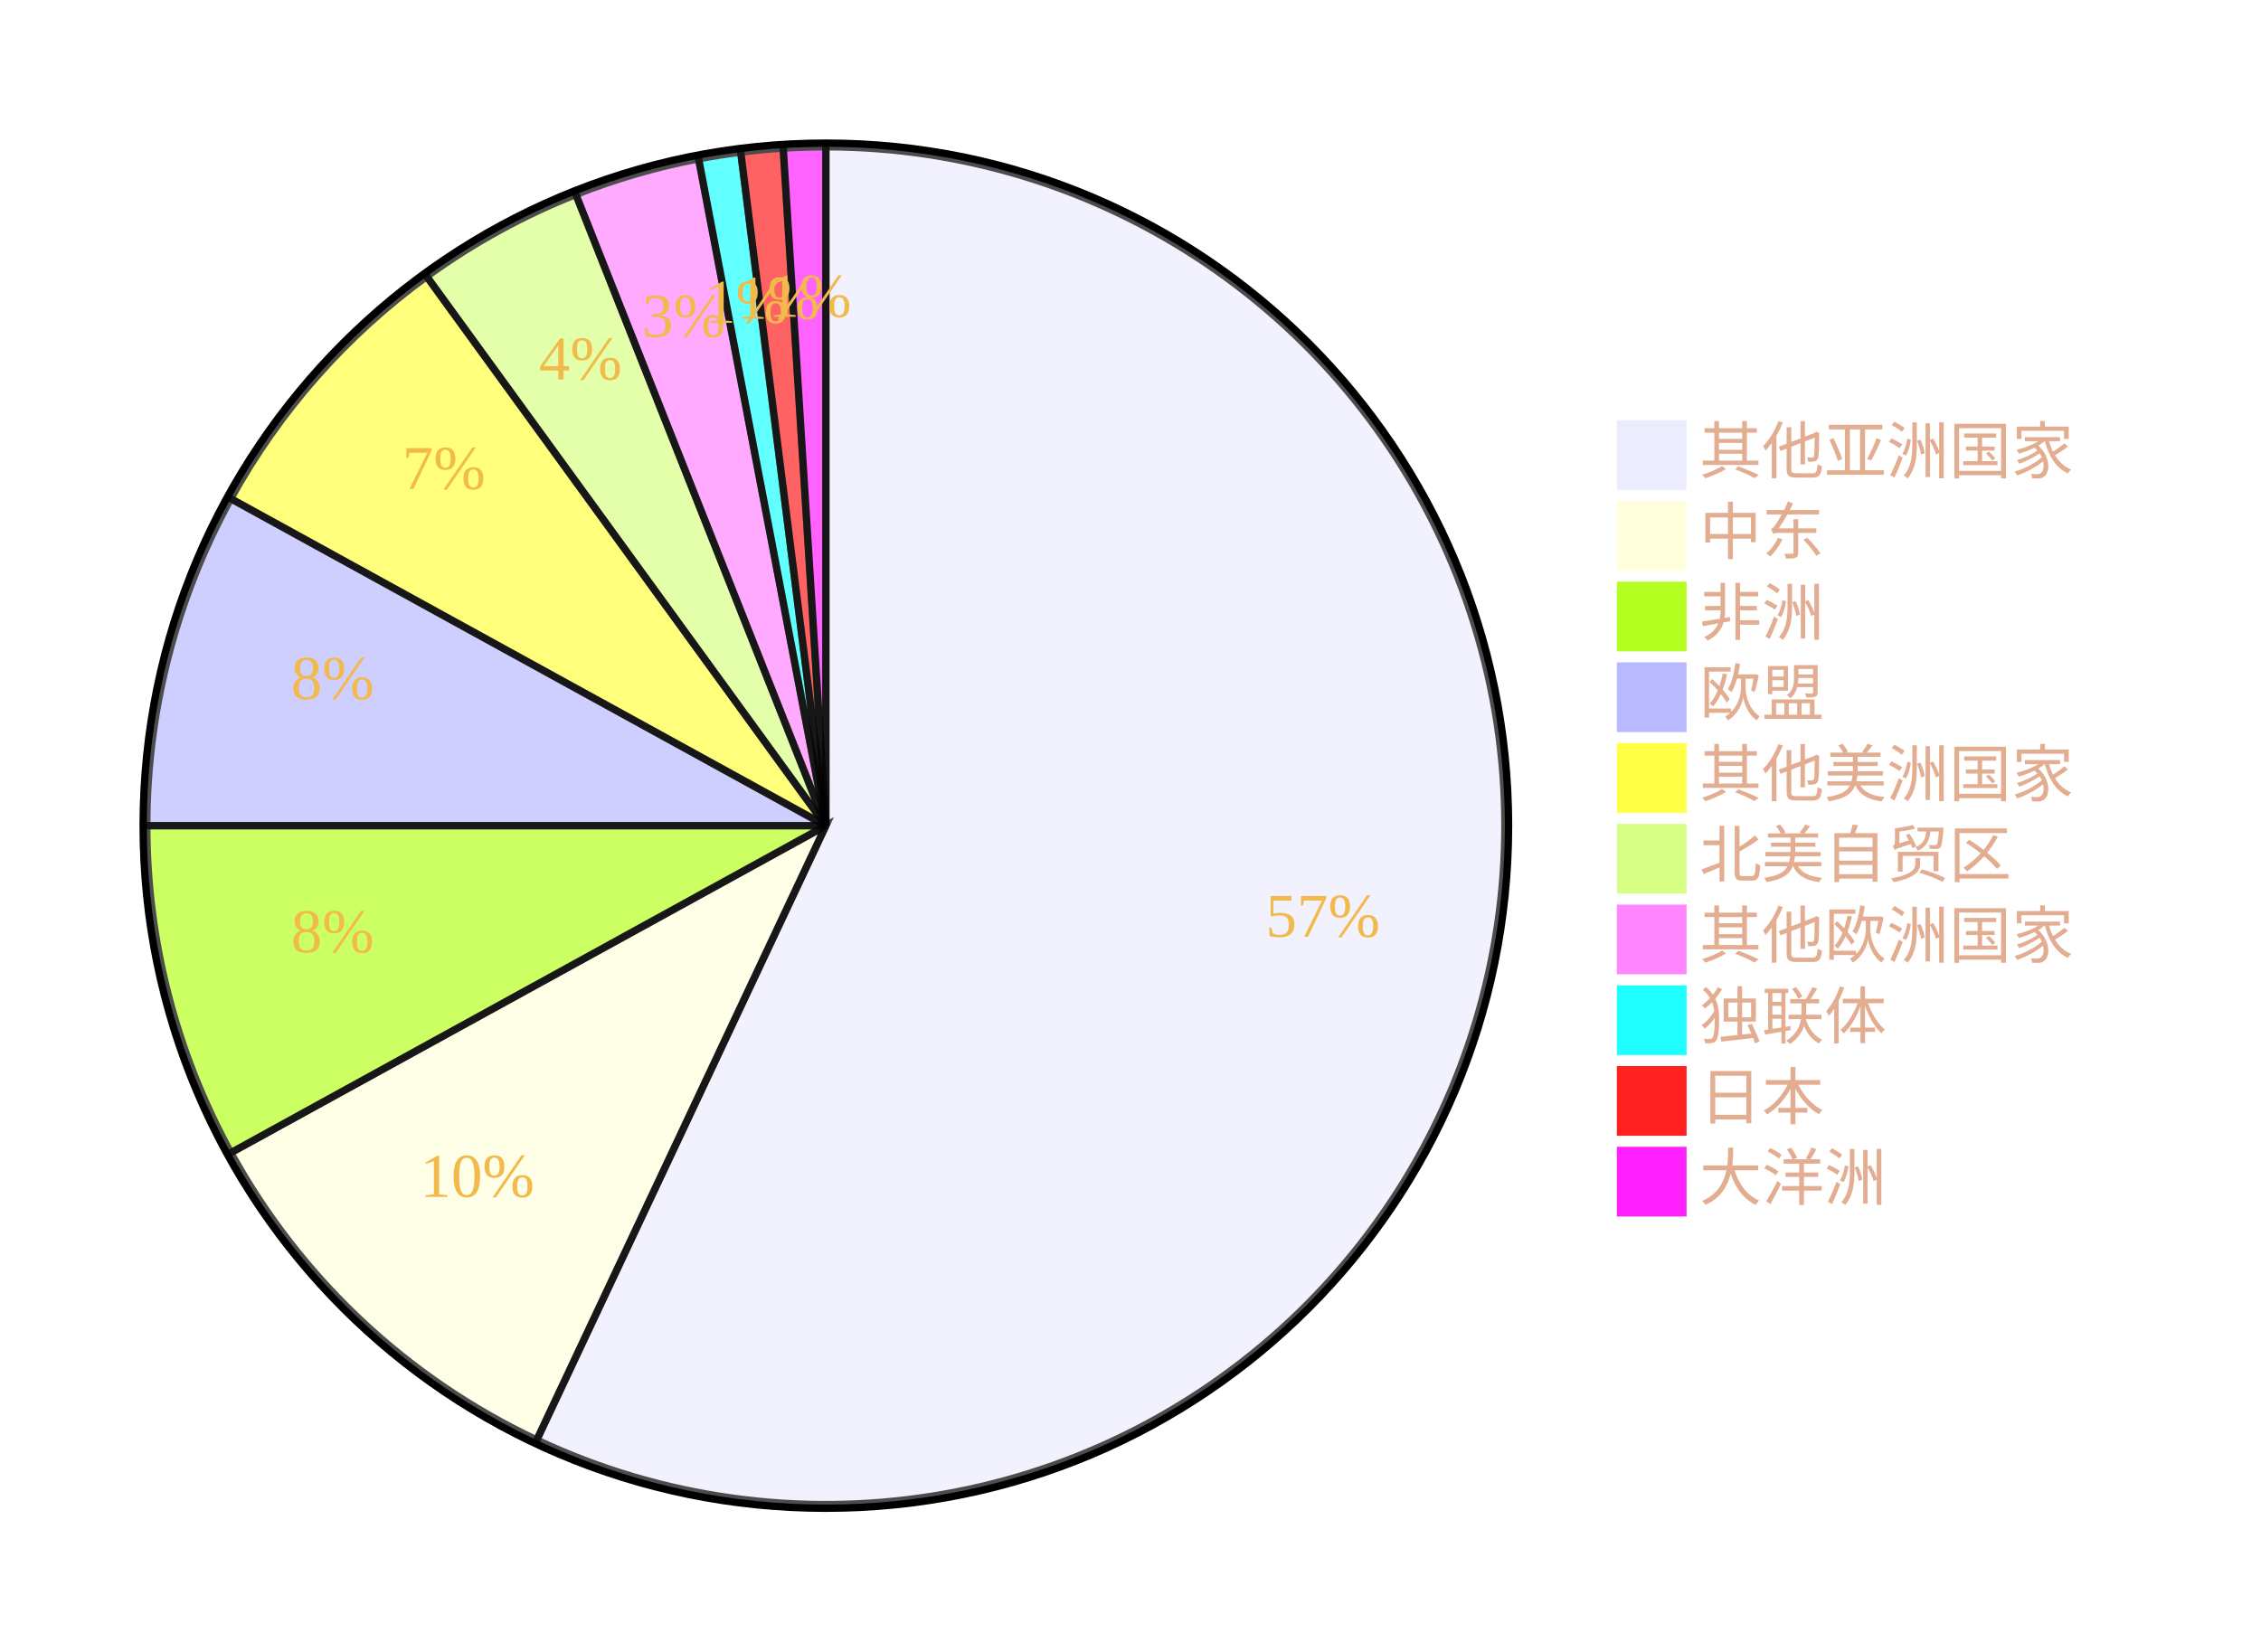
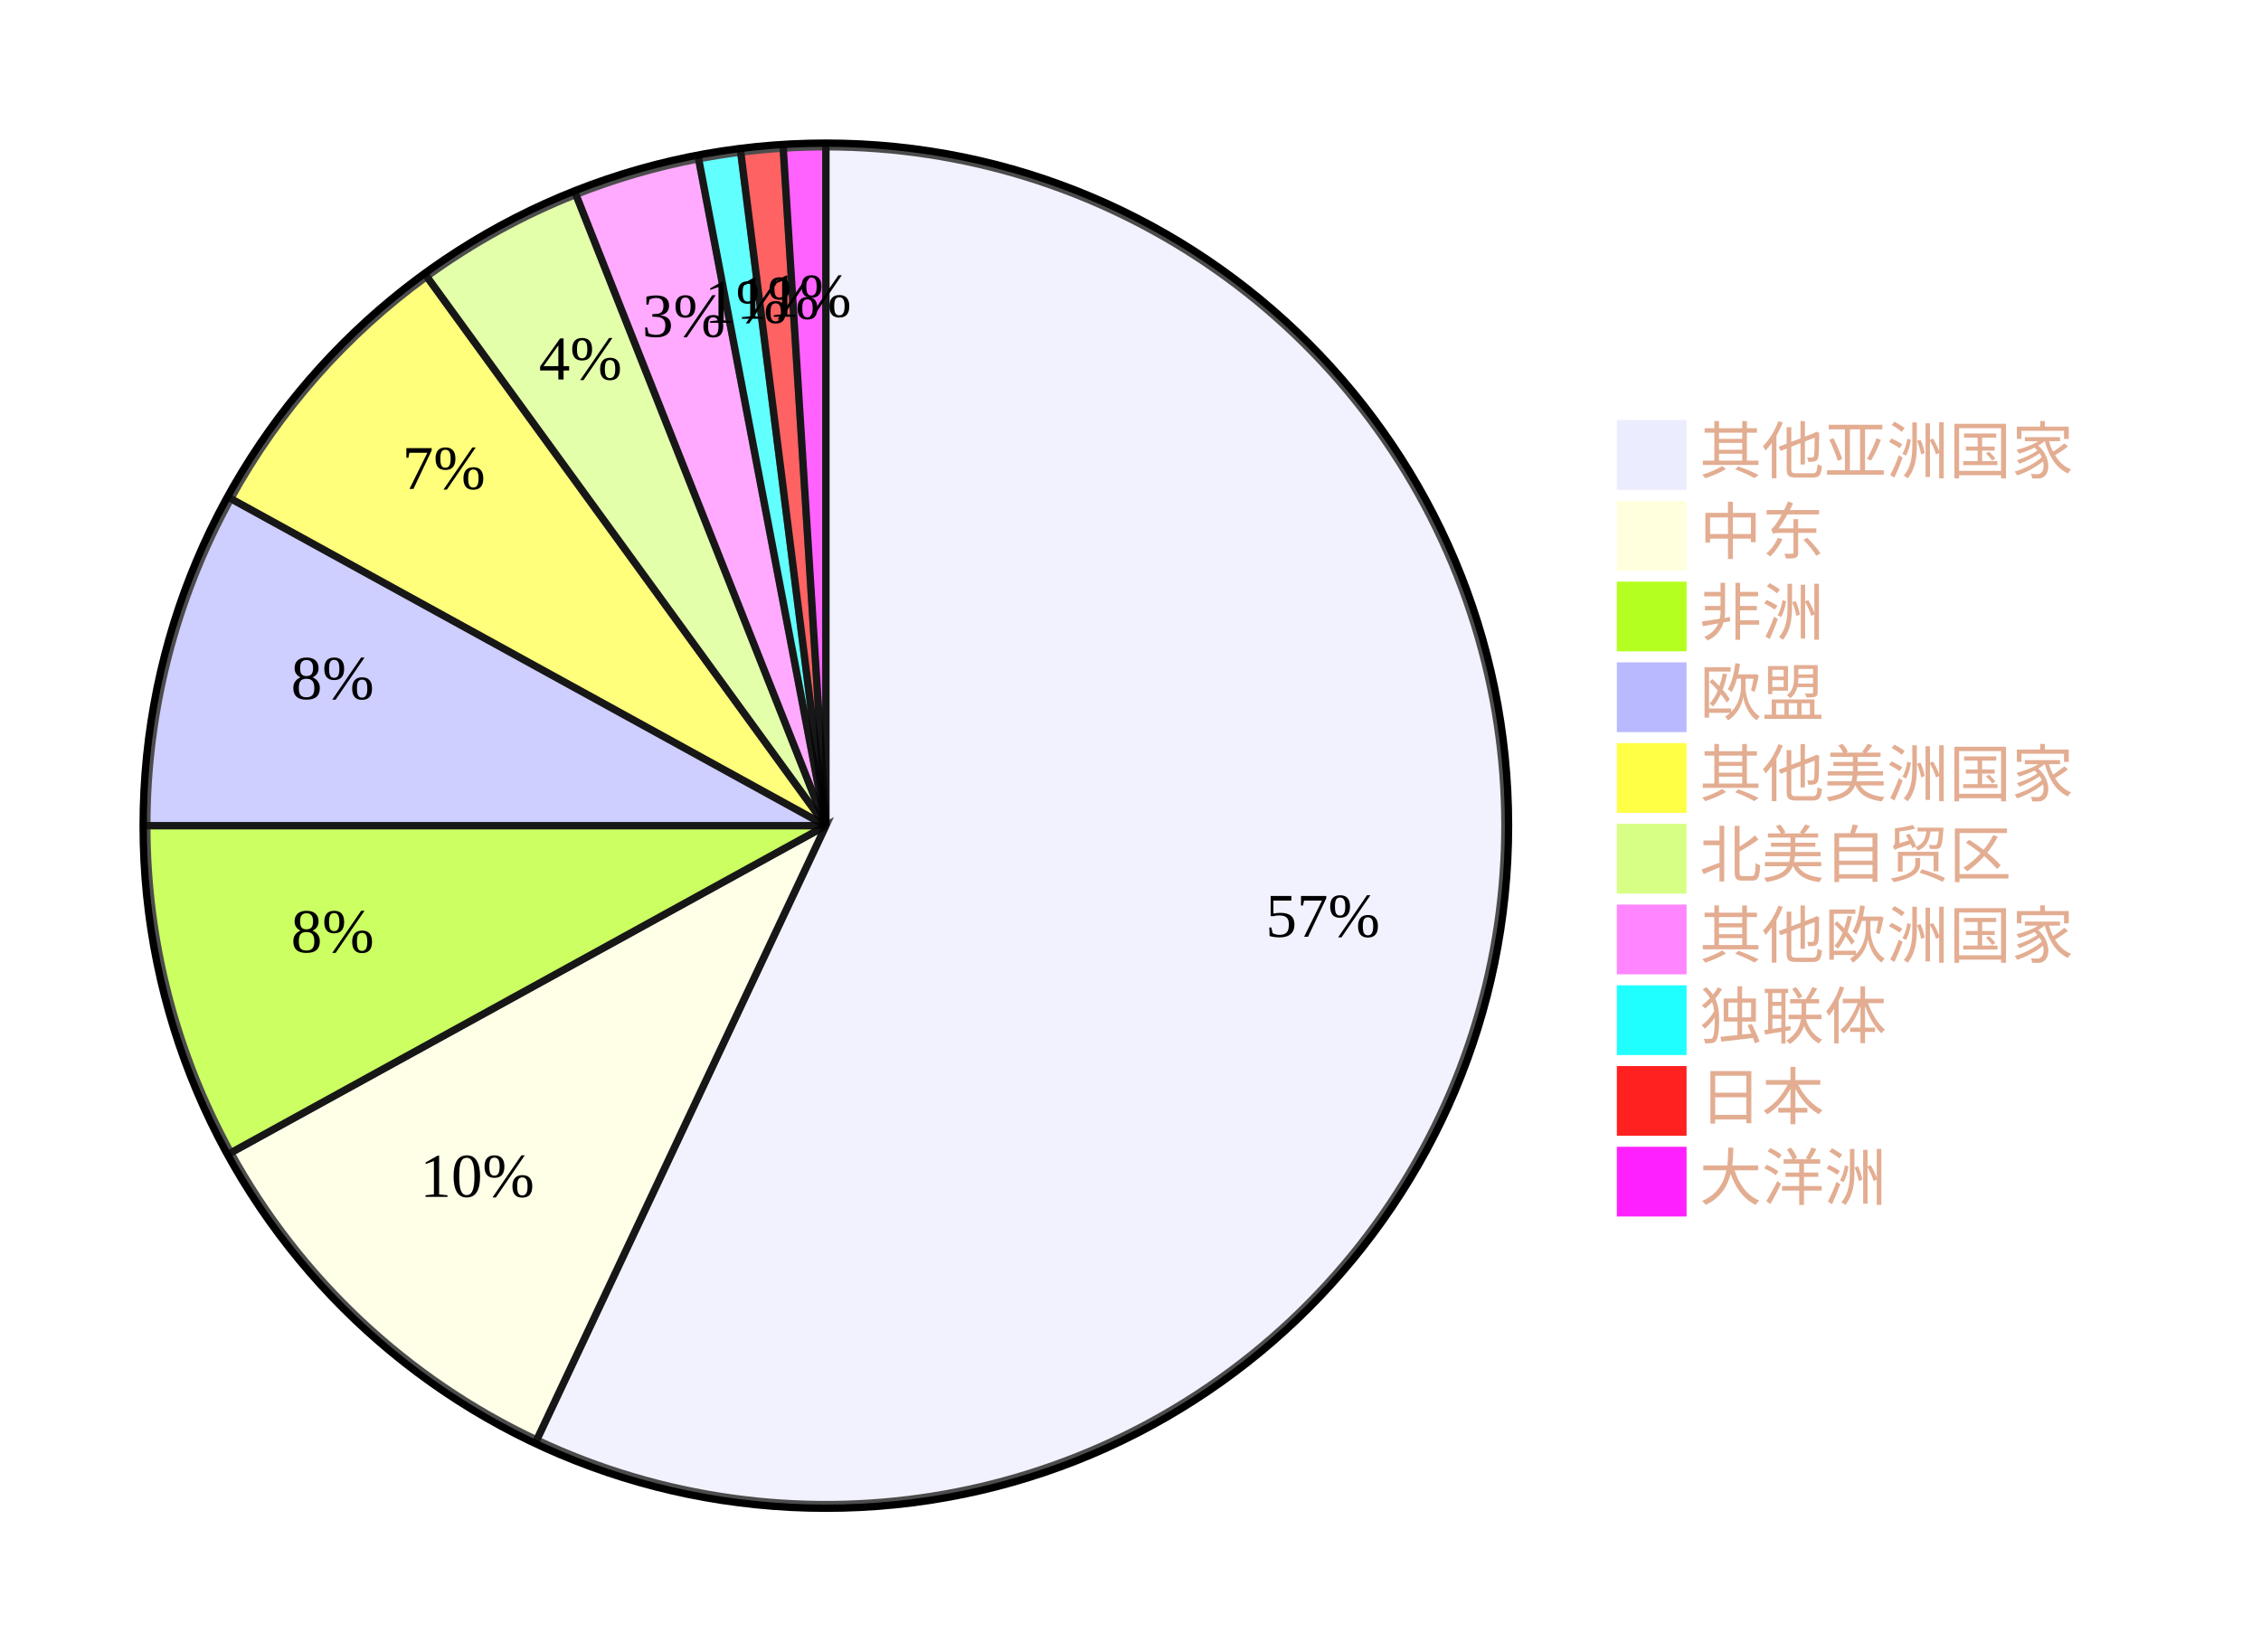
<svg xmlns="http://www.w3.org/2000/svg" aria-roledescription="pie" role="graphics-document document" style="max-width: 100%;" viewBox="0 0 616 450" width="100%" id="graph-div" height="100%">
-   <style>#graph-div{font-family:MiSans, :"trebuchet ms",verdana,arial,sans-serif;font-size:16px;fill:#E3AD92;}#graph-div .error-icon{fill:#552222;}#graph-div .error-text{fill:#552222;stroke:#552222;}#graph-div .edge-thickness-normal{stroke-width:1px;}#graph-div .edge-thickness-thick{stroke-width:3.5px;}#graph-div .edge-pattern-solid{stroke-dasharray:0;}#graph-div .edge-thickness-invisible{stroke-width:0;fill:none;}#graph-div .edge-pattern-dashed{stroke-dasharray:3;}#graph-div .edge-pattern-dotted{stroke-dasharray:2;}#graph-div .marker{fill:#E3AD92333;stroke:#333333;}#graph-div .marker.cross{stroke:#333333;}#graph-div svg{font-family:MiSans, :"trebuchet ms",verdana,arial,sans-serif;font-size:16px;}#graph-div p{margin:0;}#graph-div .pieCircle{stroke:black;stroke-width:2px;opacity:0.7;}#graph-div .pieOuterCircle{stroke:black;stroke-width:2px;fill:none;}#graph-div .pieTitleText{text-anchor:middle;font-size:25px;fill:#E3AD92;font-family:MiSans, :"trebuchet ms",verdana,arial,sans-serif;}#graph-div .slice{font-family:MiSans, :"trebuchet ms",verdana,arial,sans-serif;fill:#f2b94b;font-size:17px;}#graph-div .legend text{fill:#E3AD92;font-family:MiSans, :"trebuchet ms",verdana,arial,sans-serif;font-size:17px;}#graph-div :root{--mermaid-font-family:MiSans, :"trebuchet ms",verdana,arial,sans-serif;}</style>
+   <style>#graph-div{font-family:MiSans, :"trebuchet ms",verdana,arial,sans-serif;font-size:16px;fill:#E3AD92;}#graph-div .error-icon{fill:#552222;}#graph-div .error-text{fill:#552222;stroke:#552222;}#graph-div .edge-thickness-normal{stroke-width:1px;}#graph-div .edge-thickness-thick{stroke-width:3.5px;}#graph-div .edge-pattern-solid{stroke-dasharray:0;}#graph-div .edge-thickness-invisible{stroke-width:0;fill:none;}#graph-div .edge-pattern-dashed{stroke-dasharray:3;}#graph-div .edge-pattern-dotted{stroke-dasharray:2;}#graph-div .marker{fill:#E3AD92333;stroke:#333333;}#graph-div .marker.cross{stroke:#333333;}#graph-div svg{font-family:MiSans, :"trebuchet ms",verdana,arial,sans-serif;font-size:16px;}#graph-div p{margin:0;}#graph-div .pieCircle{stroke:black;stroke-width:2px;opacity:0.7;}#graph-div .pieOuterCircle{stroke:black;stroke-width:2px;fill:none;}#graph-div .pieTitleText{text-anchor:middle;font-size:25px;fill:#E3AD92;font-family:MiSans, :"trebuchet ms",verdana,arial,sans-serif;}#graph-div .slice{font-family:MiSans, :"trebuchet ms",verdana,arial,sans-serif;fill:#000000;font-size:17px;}#graph-div .legend text{fill:#E3AD92;font-family:MiSans, :"trebuchet ms",verdana,arial,sans-serif;font-size:17px;}#graph-div :root{--mermaid-font-family:MiSans, :"trebuchet ms",verdana,arial,sans-serif;}</style>
  <g />
  <g transform="translate(225,225)">
    <circle class="pieOuterCircle" r="186" cy="0" cx="0" />
    <path class="pieCircle" fill="#ECECFF" d="M0,-185A185,185,0,1,1,-78.769,167.393L0,0Z" />
    <path class="pieCircle" fill="#ffffde" d="M-78.769,167.393A185,185,0,0,1,-162.117,89.124L0,0Z" />
    <path class="pieCircle" fill="hsl(80, 100%, 56.275%)" d="M-162.117,89.124A185,185,0,0,1,-185,0L0,0Z" />
    <path class="pieCircle" fill="hsl(240, 100%, 86.275%)" d="M-185,0A185,185,0,0,1,-162.117,-89.124L0,0Z" />
    <path class="pieCircle" fill="hsl(60, 100%, 63.529%)" d="M-162.117,-89.124A185,185,0,0,1,-108.74,-149.668L0,0Z" />
    <path class="pieCircle" fill="hsl(80, 100%, 76.275%)" d="M-108.74,-149.668A185,185,0,0,1,-68.103,-172.009L0,0Z" />
    <path class="pieCircle" fill="hsl(300, 100%, 76.275%)" d="M-68.103,-172.009A185,185,0,0,1,-34.666,-181.723L0,0Z" />
    <path class="pieCircle" fill="hsl(180, 100%, 56.275%)" d="M-34.666,-181.723A185,185,0,0,1,-23.187,-183.541L0,0Z" />
    <path class="pieCircle" fill="hsl(0, 100%, 56.275%)" d="M-23.187,-183.541A185,185,0,0,1,-11.616,-184.635L0,0Z" />
    <path class="pieCircle" fill="hsl(300, 100%, 56.275%)" d="M-11.616,-184.635A185,185,0,0,1,0,-185L0,0Z" />
    <text style="text-anchor: middle;" class="slice" transform="translate(135.4085,30.26737)">57%</text>
    <text style="text-anchor: middle;" class="slice" transform="translate(-94.98091,101.1444)">10%</text>
    <text style="text-anchor: middle;" class="slice" transform="translate(-134.3909,34.50572)">8%</text>
    <text style="text-anchor: middle;" class="slice" transform="translate(-134.3909,-34.50572)">8%</text>
    <text style="text-anchor: middle;" class="slice" transform="translate(-104.0779,-91.75702)">7%</text>
    <text style="text-anchor: middle;" class="slice" transform="translate(-66.84332,-121.5876)">4%</text>
    <text style="text-anchor: middle;" class="slice" transform="translate(-38.71002,-133.2407)">3%</text>
    <text style="text-anchor: middle;" class="slice" transform="translate(-21.70528,-137.0418)">1%</text>
    <text style="text-anchor: middle;" class="slice" transform="translate(-13.05753,-138.1342)">1%</text>
    <text style="text-anchor: middle;" class="slice" transform="translate(-4.358243,-138.6815)">1%</text>
    <text class="pieTitleText" y="-200" x="0" />
    <g transform="translate(216,-110)" class="legend">
      <rect style="fill: rgb(236, 236, 255); stroke: rgb(236, 236, 255);" height="18" width="18" />
      <text y="14" x="22">其他亚洲国家</text>
    </g>
    <g transform="translate(216,-88)" class="legend">
      <rect style="fill: rgb(255, 255, 222); stroke: rgb(255, 255, 222);" height="18" width="18" />
      <text y="14" x="22">中东</text>
    </g>
    <g transform="translate(216,-66)" class="legend">
      <rect style="fill: rgb(181, 255, 32); stroke: rgb(181, 255, 32);" height="18" width="18" />
      <text y="14" x="22">非洲</text>
    </g>
    <g transform="translate(216,-44)" class="legend">
      <rect style="fill: rgb(185, 185, 255); stroke: rgb(185, 185, 255);" height="18" width="18" />
      <text y="14" x="22">欧盟</text>
    </g>
    <g transform="translate(216,-22)" class="legend">
      <rect style="fill: rgb(255, 255, 69); stroke: rgb(255, 255, 69);" height="18" width="18" />
      <text y="14" x="22">其他美洲国家</text>
    </g>
    <g transform="translate(216,0)" class="legend">
      <rect style="fill: rgb(215, 255, 134); stroke: rgb(215, 255, 134);" height="18" width="18" />
      <text y="14" x="22">北美自贸区</text>
    </g>
    <g transform="translate(216,22)" class="legend">
      <rect style="fill: rgb(255, 134, 255); stroke: rgb(255, 134, 255);" height="18" width="18" />
      <text y="14" x="22">其他欧洲国家</text>
    </g>
    <g transform="translate(216,44)" class="legend">
      <rect style="fill: rgb(32, 255, 255); stroke: rgb(32, 255, 255);" height="18" width="18" />
      <text y="14" x="22">独联体</text>
    </g>
    <g transform="translate(216,66)" class="legend">
      <rect style="fill: rgb(255, 32, 32); stroke: rgb(255, 32, 32);" height="18" width="18" />
      <text y="14" x="22">日本</text>
    </g>
    <g transform="translate(216,88)" class="legend">
      <rect style="fill: rgb(255, 32, 255); stroke: rgb(255, 32, 255);" height="18" width="18" />
      <text y="14" x="22">大洋洲</text>
    </g>
  </g>
</svg>
